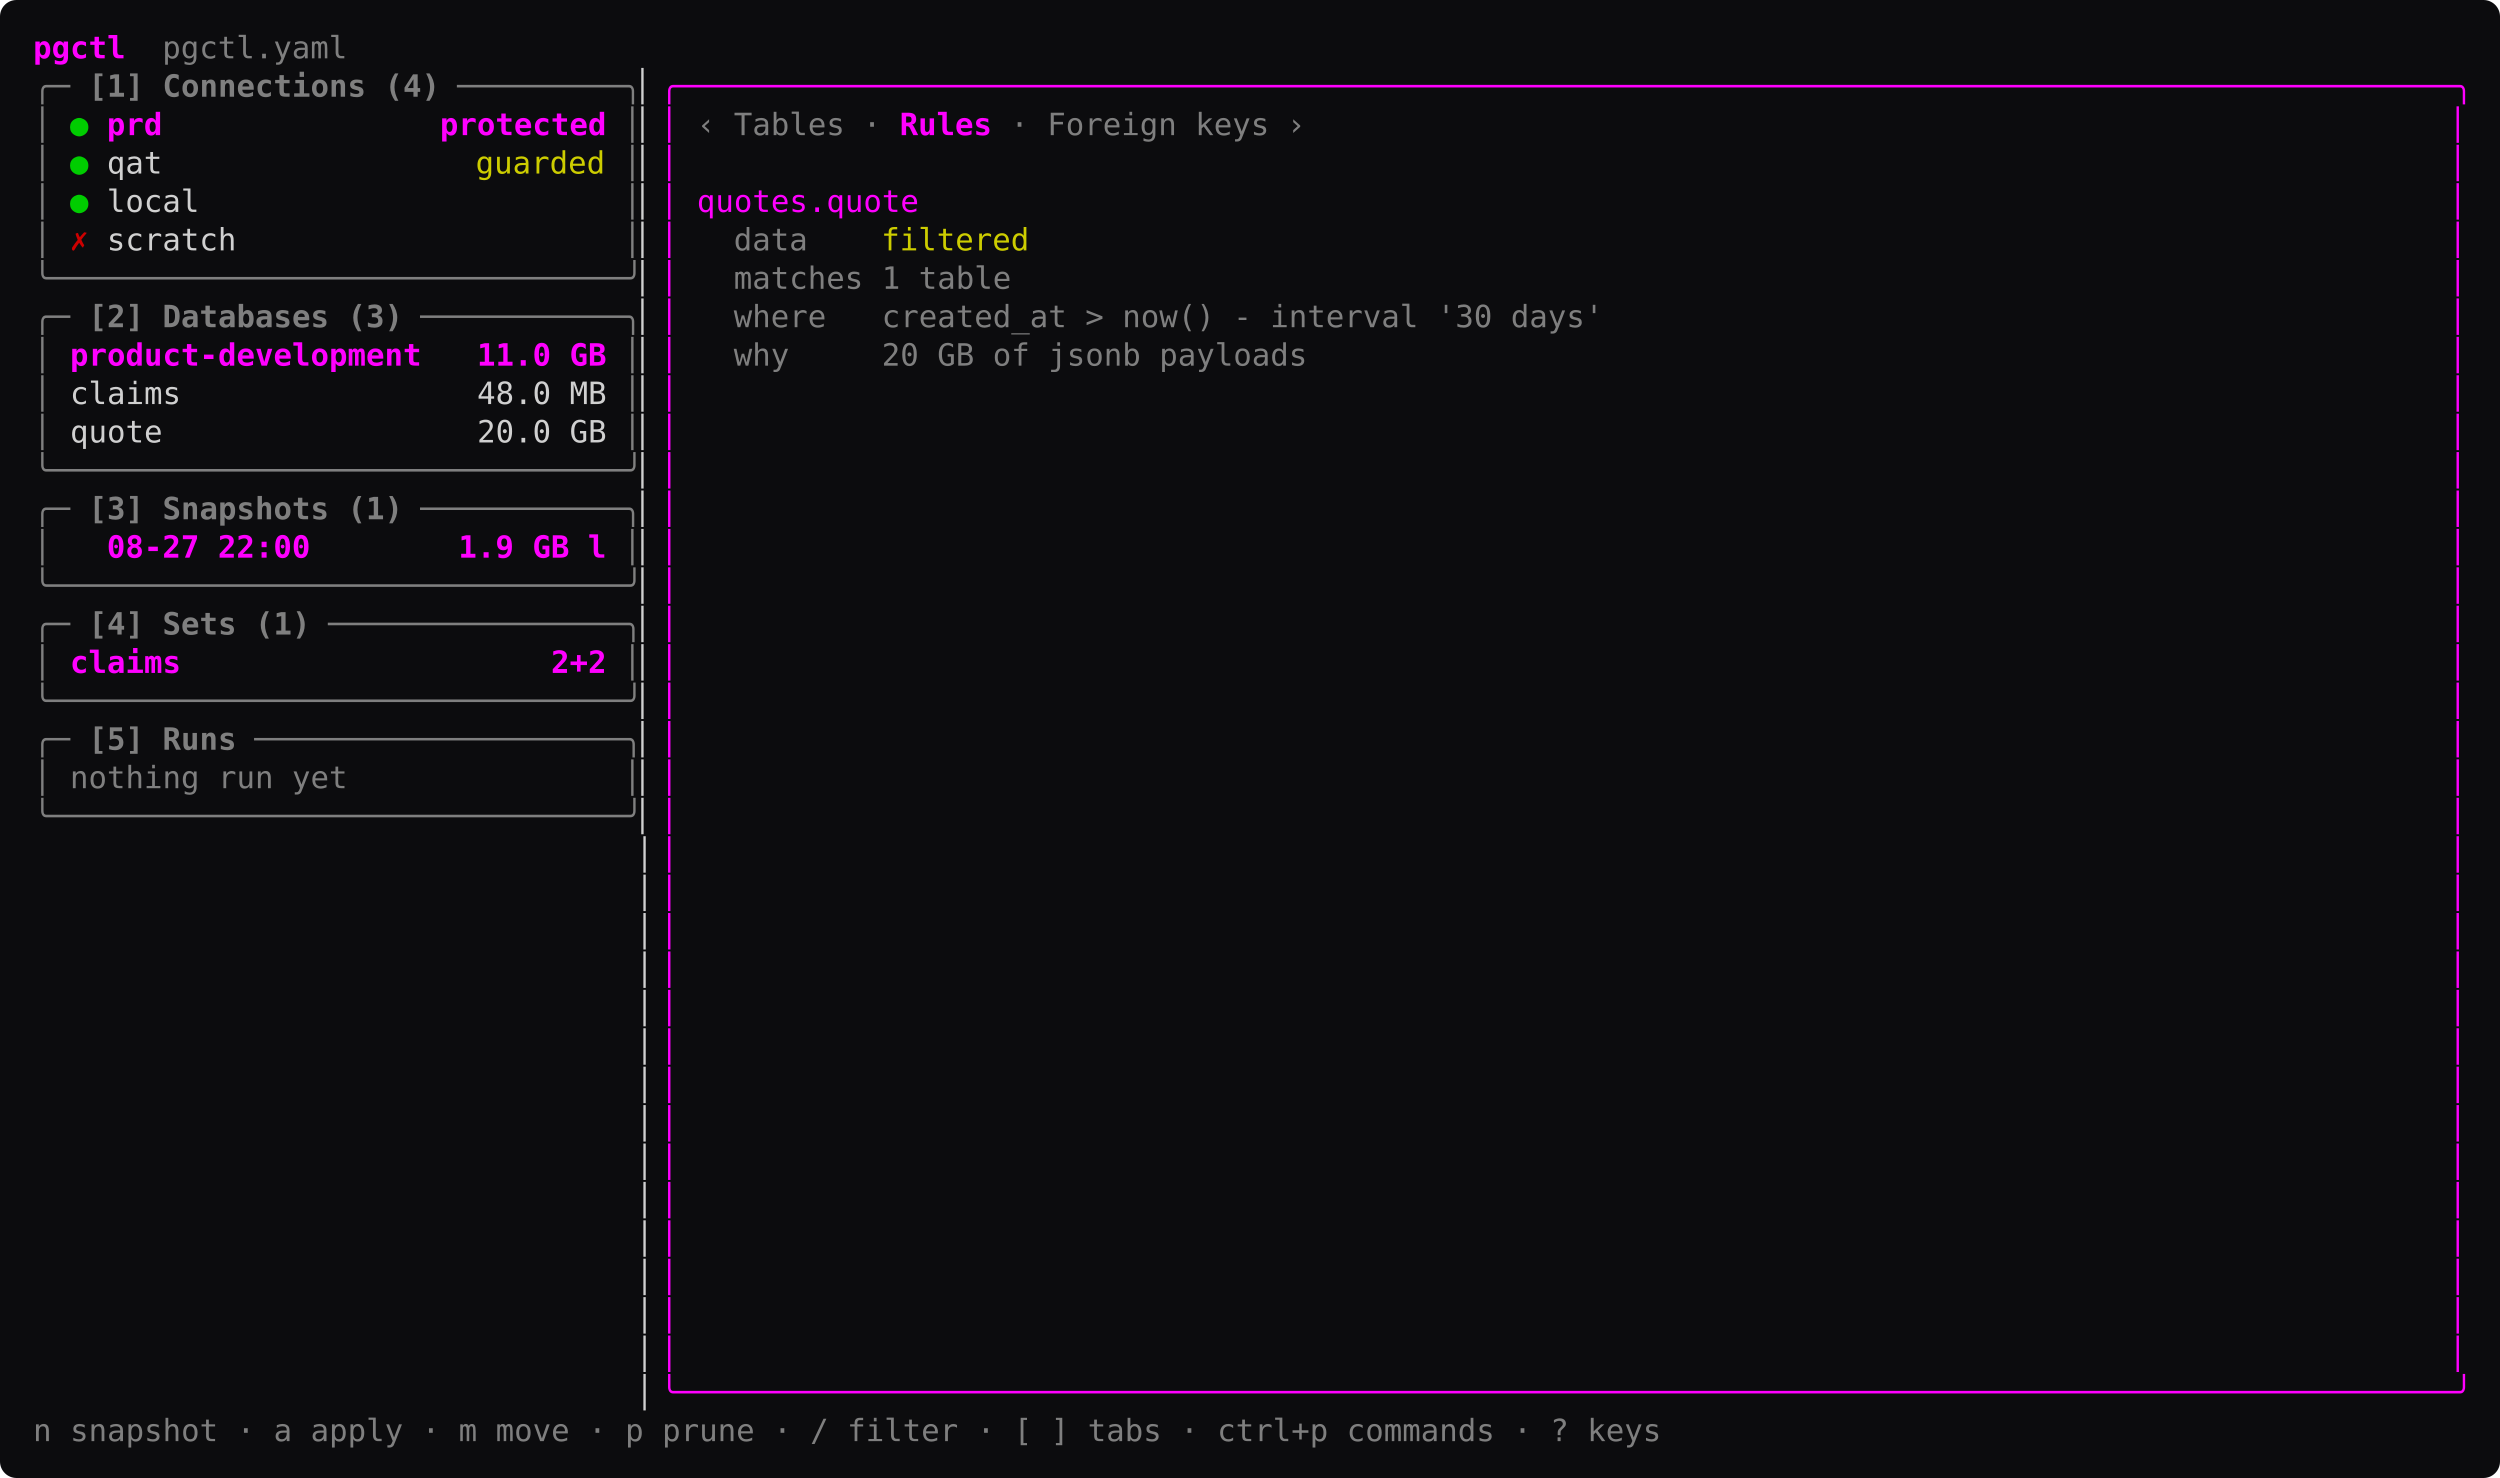
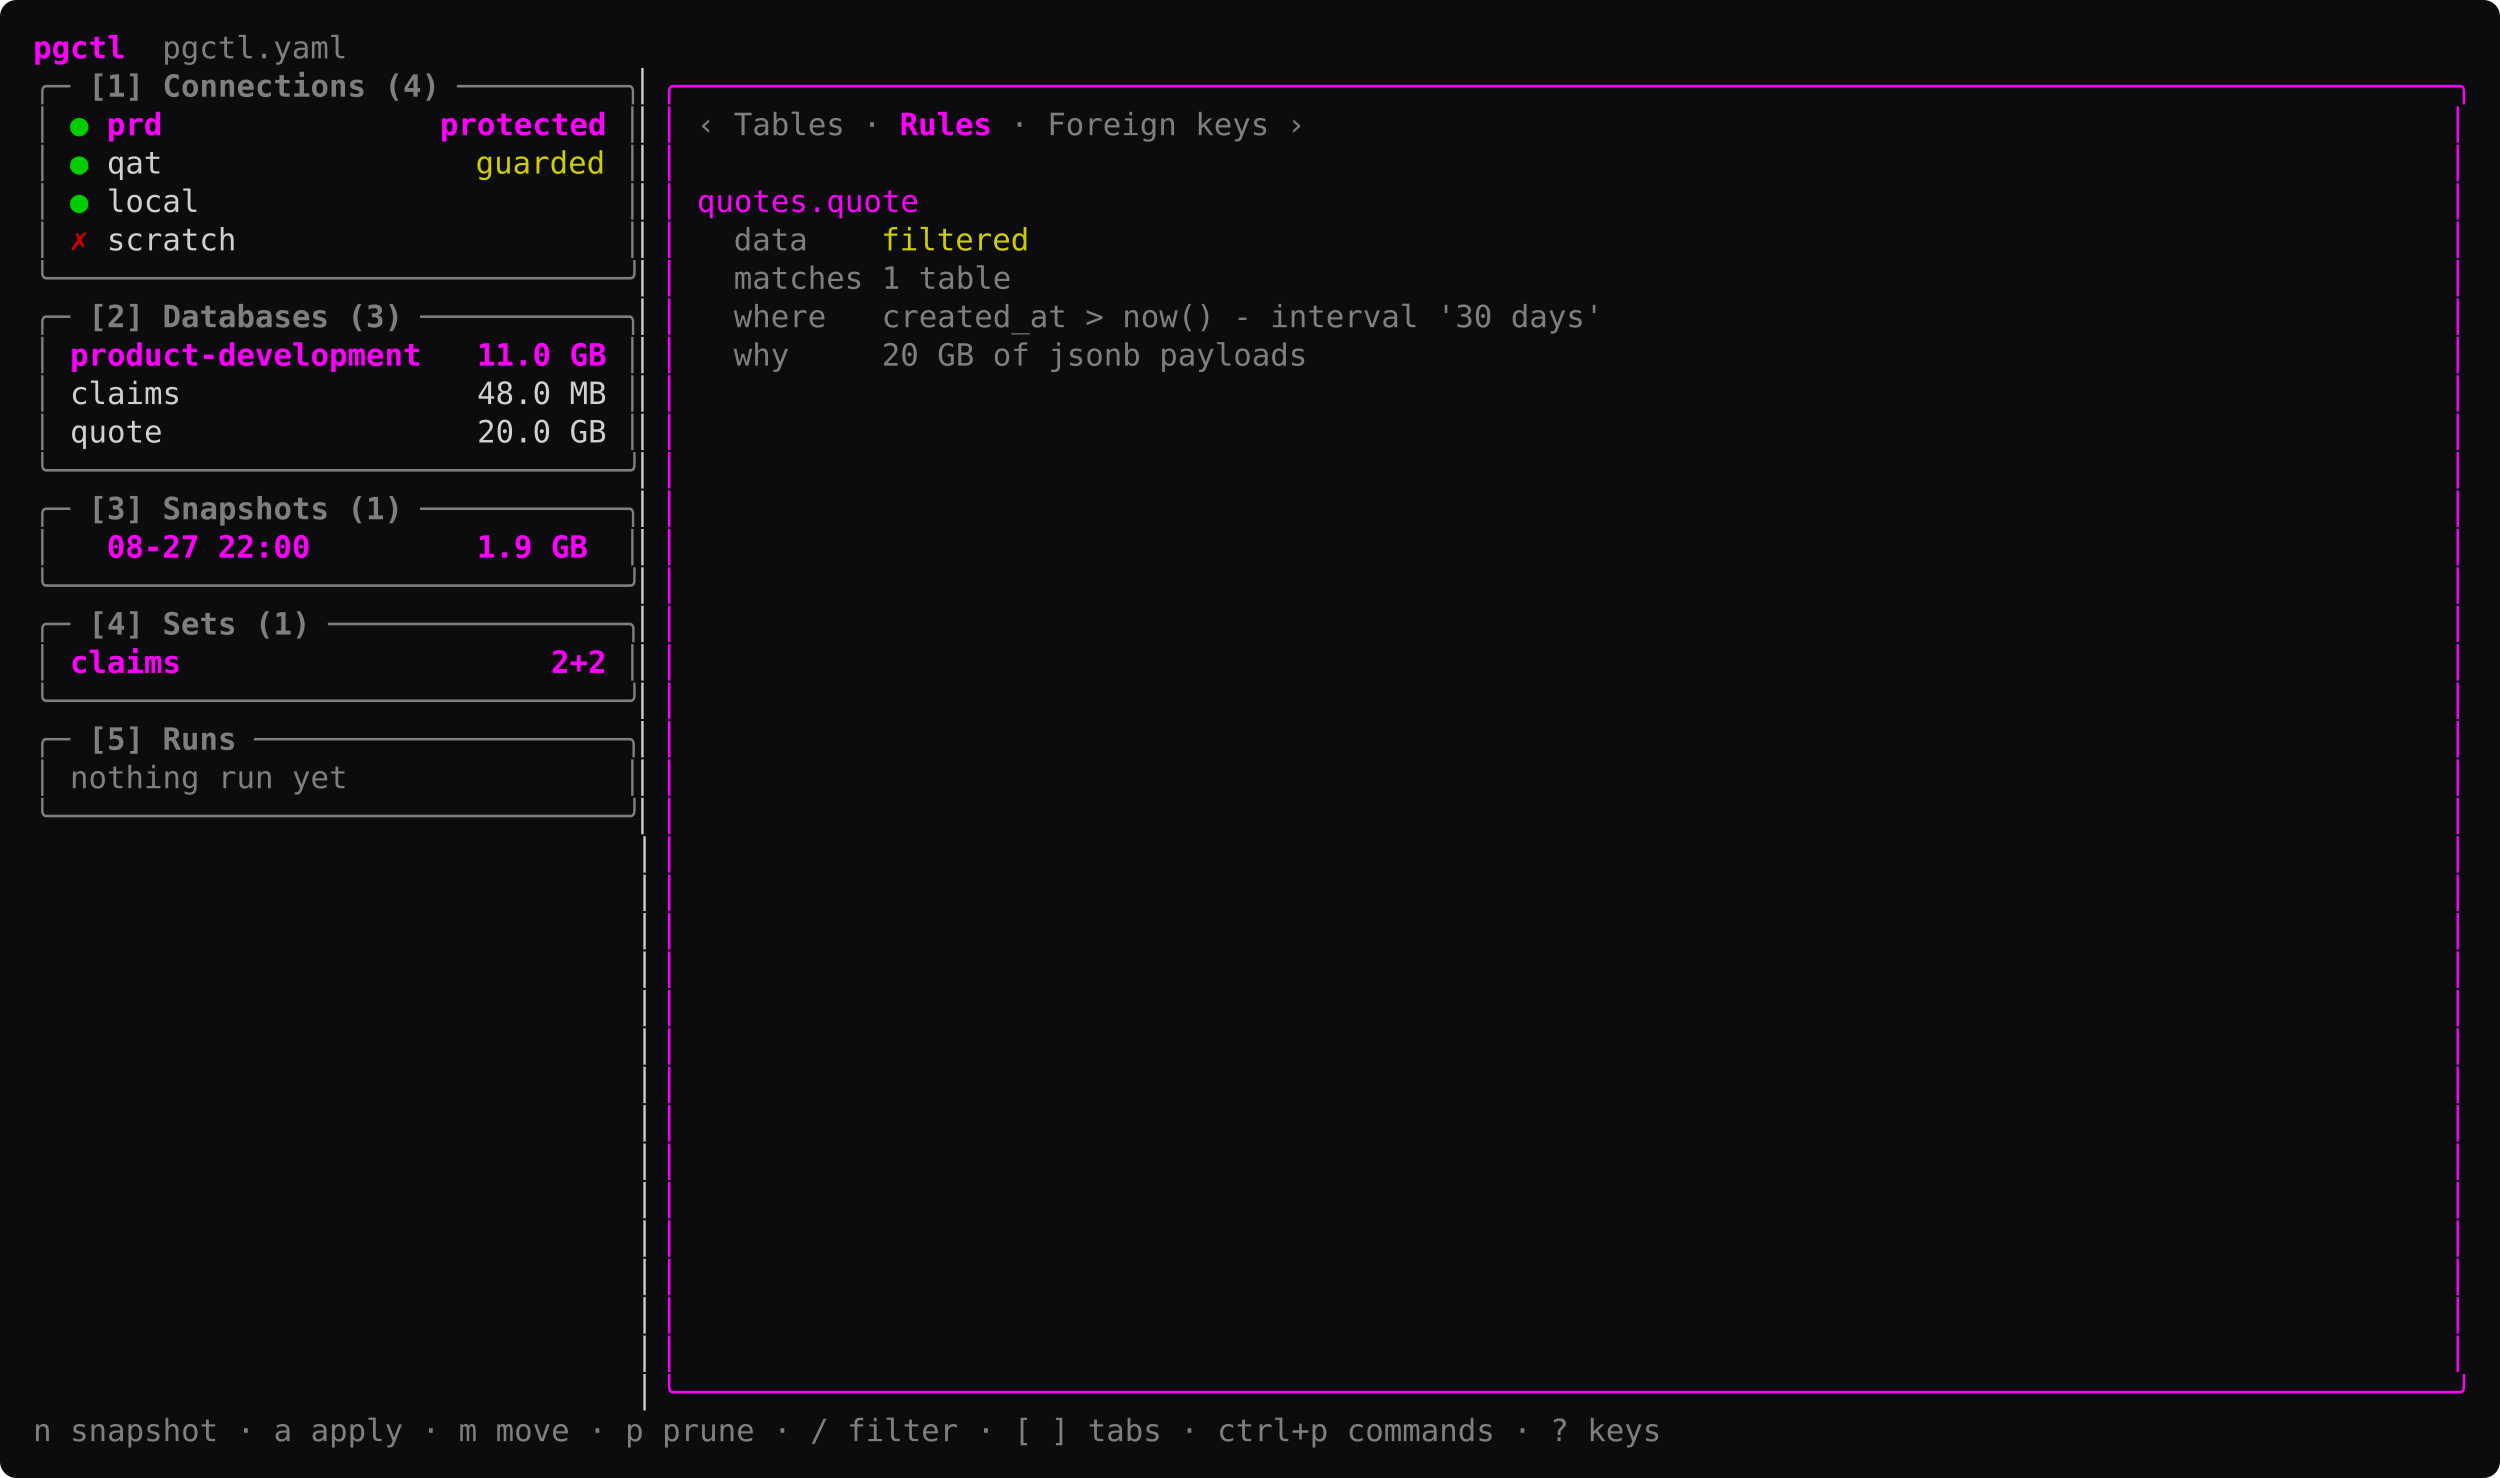
<svg xmlns="http://www.w3.org/2000/svg" width="1057.6" height="625.25" viewBox="0 0 1057.6 625.25" font-family="ui-monospace, 'SF Mono', SFMono-Regular, Menlo, Consolas, 'DejaVu Sans Mono', monospace" font-size="13" role="img">
  <rect width="1057.6" height="625.25" rx="7" fill="#0c0c0e" />
  <text x="14" y="24.68" textLength="39" lengthAdjust="spacing" fill="#ff00ff" font-weight="600" xml:space="preserve">pgctl</text>
  <text x="53" y="24.68" textLength="93.6" lengthAdjust="spacing" fill="#7f7f7f" xml:space="preserve">  pgctl.yaml</text>
  <text x="14" y="40.92" textLength="15.6" lengthAdjust="spacing" fill="#7f7f7f" xml:space="preserve">╭─</text>
  <text x="29.6" y="40.92" textLength="156" lengthAdjust="spacing" fill="#7f7f7f" font-weight="600" xml:space="preserve"> [1] Connections (4)</text>
  <text x="193.4" y="40.92" textLength="78" lengthAdjust="spacing" fill="#7f7f7f" xml:space="preserve">─────────╮</text>
  <text x="271.4" y="40.92" textLength="7.8" lengthAdjust="spacing" fill="#d0d0d0" xml:space="preserve">▏</text>
  <text x="279.2" y="40.92" textLength="764.4" lengthAdjust="spacing" fill="#ff00ff" xml:space="preserve">╭────────────────────────────────────────────────────────────────────────────────────────────────╮</text>
  <text x="14" y="57.17" textLength="7.8" lengthAdjust="spacing" fill="#7f7f7f" xml:space="preserve">│</text>
  <text x="29.6" y="57.17" textLength="7.8" lengthAdjust="spacing" fill="#00cd00" xml:space="preserve">●</text>
  <text x="45.2" y="57.17" textLength="210.6" lengthAdjust="spacing" fill="#ff00ff" font-weight="600" xml:space="preserve">prd               protected</text>
  <text x="263.6" y="57.17" textLength="7.8" lengthAdjust="spacing" fill="#7f7f7f" xml:space="preserve">│</text>
  <text x="271.4" y="57.17" textLength="7.8" lengthAdjust="spacing" fill="#d0d0d0" xml:space="preserve">▏</text>
  <text x="279.2" y="57.17" textLength="7.8" lengthAdjust="spacing" fill="#ff00ff" xml:space="preserve">│</text>
  <text x="294.8" y="57.17" textLength="7.8" lengthAdjust="spacing" fill="#7f7f7f" xml:space="preserve">‹</text>
  <text x="302.6" y="57.17" textLength="54.6" lengthAdjust="spacing" fill="#7f7f7f" xml:space="preserve"> Tables</text>
  <text x="365" y="57.17" textLength="7.8" lengthAdjust="spacing" fill="#7f7f7f" xml:space="preserve">·</text>
  <text x="380.6" y="57.17" textLength="7.8" lengthAdjust="spacing" fill="#ff00ff" font-weight="600" xml:space="preserve">R</text>
  <text x="388.4" y="57.17" textLength="7.8" lengthAdjust="spacing" fill="#ff00ff" font-weight="600" xml:space="preserve">u</text>
  <text x="396.2" y="57.17" textLength="7.8" lengthAdjust="spacing" fill="#ff00ff" font-weight="600" xml:space="preserve">l</text>
  <text x="404" y="57.17" textLength="7.8" lengthAdjust="spacing" fill="#ff00ff" font-weight="600" xml:space="preserve">e</text>
  <text x="411.8" y="57.17" textLength="7.8" lengthAdjust="spacing" fill="#ff00ff" font-weight="600" xml:space="preserve">s</text>
  <text x="427.4" y="57.17" textLength="7.8" lengthAdjust="spacing" fill="#7f7f7f" xml:space="preserve">·</text>
  <text x="435.2" y="57.17" textLength="101.4" lengthAdjust="spacing" fill="#7f7f7f" xml:space="preserve"> Foreign keys</text>
  <text x="544.4" y="57.17" textLength="7.8" lengthAdjust="spacing" fill="#7f7f7f" xml:space="preserve">›</text>
  <text x="1035.8" y="57.17" textLength="7.8" lengthAdjust="spacing" fill="#ff00ff" xml:space="preserve">│</text>
  <text x="14" y="73.42" textLength="7.8" lengthAdjust="spacing" fill="#7f7f7f" xml:space="preserve">│</text>
  <text x="29.6" y="73.42" textLength="7.8" lengthAdjust="spacing" fill="#00cd00" xml:space="preserve">●</text>
  <text x="45.2" y="73.42" textLength="23.4" lengthAdjust="spacing" fill="#d0d0d0" xml:space="preserve">qat</text>
  <text x="201.2" y="73.42" textLength="54.6" lengthAdjust="spacing" fill="#cdcd00" xml:space="preserve">guarded</text>
  <text x="263.6" y="73.42" textLength="7.8" lengthAdjust="spacing" fill="#7f7f7f" xml:space="preserve">│</text>
  <text x="271.4" y="73.42" textLength="7.8" lengthAdjust="spacing" fill="#d0d0d0" xml:space="preserve">▏</text>
  <text x="279.2" y="73.42" textLength="7.8" lengthAdjust="spacing" fill="#ff00ff" xml:space="preserve">│</text>
  <text x="1035.8" y="73.42" textLength="7.8" lengthAdjust="spacing" fill="#ff00ff" xml:space="preserve">│</text>
  <text x="14" y="89.67" textLength="7.8" lengthAdjust="spacing" fill="#7f7f7f" xml:space="preserve">│</text>
  <text x="29.6" y="89.67" textLength="7.8" lengthAdjust="spacing" fill="#00cd00" xml:space="preserve">●</text>
  <text x="45.2" y="89.67" textLength="39" lengthAdjust="spacing" fill="#d0d0d0" xml:space="preserve">local</text>
  <text x="263.6" y="89.67" textLength="7.8" lengthAdjust="spacing" fill="#7f7f7f" xml:space="preserve">│</text>
  <text x="271.4" y="89.67" textLength="7.8" lengthAdjust="spacing" fill="#d0d0d0" xml:space="preserve">▏</text>
  <text x="279.2" y="89.67" textLength="7.8" lengthAdjust="spacing" fill="#ff00ff" xml:space="preserve">│</text>
  <text x="294.8" y="89.67" textLength="93.6" lengthAdjust="spacing" fill="#ff00ff" xml:space="preserve">quotes.quote</text>
  <text x="1035.8" y="89.67" textLength="7.8" lengthAdjust="spacing" fill="#ff00ff" xml:space="preserve">│</text>
  <text x="14" y="105.92" textLength="7.8" lengthAdjust="spacing" fill="#7f7f7f" xml:space="preserve">│</text>
  <text x="29.6" y="105.92" textLength="7.8" lengthAdjust="spacing" fill="#cd0000" font-weight="600" xml:space="preserve">✗</text>
  <text x="45.2" y="105.92" textLength="54.6" lengthAdjust="spacing" fill="#d0d0d0" xml:space="preserve">scratch</text>
  <text x="263.6" y="105.92" textLength="7.8" lengthAdjust="spacing" fill="#7f7f7f" xml:space="preserve">│</text>
  <text x="271.4" y="105.92" textLength="7.8" lengthAdjust="spacing" fill="#d0d0d0" xml:space="preserve">▏</text>
  <text x="279.2" y="105.92" textLength="7.8" lengthAdjust="spacing" fill="#ff00ff" xml:space="preserve">│</text>
  <text x="310.4" y="105.92" textLength="31.2" lengthAdjust="spacing" fill="#7f7f7f" xml:space="preserve">data</text>
  <text x="372.8" y="105.92" textLength="62.4" lengthAdjust="spacing" fill="#cdcd00" xml:space="preserve">filtered</text>
  <text x="1035.8" y="105.92" textLength="7.8" lengthAdjust="spacing" fill="#ff00ff" xml:space="preserve">│</text>
  <text x="14" y="122.17" textLength="257.4" lengthAdjust="spacing" fill="#7f7f7f" xml:space="preserve">╰───────────────────────────────╯</text>
  <text x="271.4" y="122.17" textLength="7.8" lengthAdjust="spacing" fill="#d0d0d0" xml:space="preserve">▏</text>
  <text x="279.2" y="122.17" textLength="7.8" lengthAdjust="spacing" fill="#ff00ff" xml:space="preserve">│</text>
  <text x="310.4" y="122.17" textLength="117" lengthAdjust="spacing" fill="#7f7f7f" xml:space="preserve">matches 1 table</text>
  <text x="1035.8" y="122.17" textLength="7.8" lengthAdjust="spacing" fill="#ff00ff" xml:space="preserve">│</text>
  <text x="14" y="138.43" textLength="15.6" lengthAdjust="spacing" fill="#7f7f7f" xml:space="preserve">╭─</text>
  <text x="29.6" y="138.43" textLength="140.4" lengthAdjust="spacing" fill="#7f7f7f" font-weight="600" xml:space="preserve"> [2] Databases (3)</text>
  <text x="177.8" y="138.43" textLength="93.6" lengthAdjust="spacing" fill="#7f7f7f" xml:space="preserve">───────────╮</text>
  <text x="271.4" y="138.43" textLength="7.8" lengthAdjust="spacing" fill="#d0d0d0" xml:space="preserve">▏</text>
  <text x="279.2" y="138.43" textLength="7.8" lengthAdjust="spacing" fill="#ff00ff" xml:space="preserve">│</text>
  <text x="310.4" y="138.43" textLength="366.6" lengthAdjust="spacing" fill="#7f7f7f" xml:space="preserve">where   created_at &gt; now() - interval '30 days'</text>
  <text x="1035.8" y="138.43" textLength="7.8" lengthAdjust="spacing" fill="#ff00ff" xml:space="preserve">│</text>
  <text x="14" y="154.68" textLength="7.8" lengthAdjust="spacing" fill="#7f7f7f" xml:space="preserve">│</text>
  <text x="29.6" y="154.68" textLength="226.2" lengthAdjust="spacing" fill="#ff00ff" font-weight="600" xml:space="preserve">product-development   11.0 GB</text>
  <text x="263.6" y="154.68" textLength="7.8" lengthAdjust="spacing" fill="#7f7f7f" xml:space="preserve">│</text>
  <text x="271.4" y="154.68" textLength="7.8" lengthAdjust="spacing" fill="#d0d0d0" xml:space="preserve">▏</text>
  <text x="279.2" y="154.68" textLength="7.8" lengthAdjust="spacing" fill="#ff00ff" xml:space="preserve">│</text>
  <text x="310.4" y="154.68" textLength="241.8" lengthAdjust="spacing" fill="#7f7f7f" xml:space="preserve">why     20 GB of jsonb payloads</text>
  <text x="1035.8" y="154.68" textLength="7.8" lengthAdjust="spacing" fill="#ff00ff" xml:space="preserve">│</text>
  <text x="14" y="170.93" textLength="7.8" lengthAdjust="spacing" fill="#7f7f7f" xml:space="preserve">│</text>
  <text x="21.8" y="170.93" textLength="234" lengthAdjust="spacing" fill="#d0d0d0" xml:space="preserve"> claims                48.0 MB</text>
  <text x="263.6" y="170.93" textLength="7.8" lengthAdjust="spacing" fill="#7f7f7f" xml:space="preserve">│</text>
  <text x="271.4" y="170.93" textLength="7.8" lengthAdjust="spacing" fill="#d0d0d0" xml:space="preserve">▏</text>
  <text x="279.2" y="170.93" textLength="7.8" lengthAdjust="spacing" fill="#ff00ff" xml:space="preserve">│</text>
  <text x="1035.8" y="170.93" textLength="7.8" lengthAdjust="spacing" fill="#ff00ff" xml:space="preserve">│</text>
  <text x="14" y="187.18" textLength="7.8" lengthAdjust="spacing" fill="#7f7f7f" xml:space="preserve">│</text>
  <text x="21.8" y="187.18" textLength="234" lengthAdjust="spacing" fill="#d0d0d0" xml:space="preserve"> quote                 20.0 GB</text>
  <text x="263.6" y="187.18" textLength="7.8" lengthAdjust="spacing" fill="#7f7f7f" xml:space="preserve">│</text>
  <text x="271.4" y="187.18" textLength="7.8" lengthAdjust="spacing" fill="#d0d0d0" xml:space="preserve">▏</text>
  <text x="279.2" y="187.18" textLength="7.8" lengthAdjust="spacing" fill="#ff00ff" xml:space="preserve">│</text>
  <text x="1035.8" y="187.18" textLength="7.8" lengthAdjust="spacing" fill="#ff00ff" xml:space="preserve">│</text>
  <text x="14" y="203.43" textLength="257.4" lengthAdjust="spacing" fill="#7f7f7f" xml:space="preserve">╰───────────────────────────────╯</text>
  <text x="271.4" y="203.43" textLength="7.8" lengthAdjust="spacing" fill="#d0d0d0" xml:space="preserve">▏</text>
  <text x="279.2" y="203.43" textLength="7.8" lengthAdjust="spacing" fill="#ff00ff" xml:space="preserve">│</text>
  <text x="1035.8" y="203.43" textLength="7.8" lengthAdjust="spacing" fill="#ff00ff" xml:space="preserve">│</text>
  <text x="14" y="219.68" textLength="15.6" lengthAdjust="spacing" fill="#7f7f7f" xml:space="preserve">╭─</text>
  <text x="29.6" y="219.68" textLength="140.4" lengthAdjust="spacing" fill="#7f7f7f" font-weight="600" xml:space="preserve"> [3] Snapshots (1)</text>
  <text x="177.8" y="219.68" textLength="93.6" lengthAdjust="spacing" fill="#7f7f7f" xml:space="preserve">───────────╮</text>
  <text x="271.4" y="219.68" textLength="7.8" lengthAdjust="spacing" fill="#d0d0d0" xml:space="preserve">▏</text>
  <text x="279.2" y="219.68" textLength="7.8" lengthAdjust="spacing" fill="#ff00ff" xml:space="preserve">│</text>
  <text x="1035.8" y="219.68" textLength="7.8" lengthAdjust="spacing" fill="#ff00ff" xml:space="preserve">│</text>
  <text x="14" y="235.93" textLength="7.8" lengthAdjust="spacing" fill="#7f7f7f" xml:space="preserve">│</text>
-   <text x="45.2" y="235.93" textLength="210.6" lengthAdjust="spacing" fill="#ff00ff" font-weight="600" xml:space="preserve">08-27 22:00        1.9 GB l</text>
+   <text x="45.2" y="235.93" textLength="202.8" lengthAdjust="spacing" fill="#ff00ff" font-weight="600" xml:space="preserve">08-27 22:00         1.9 GB</text>
  <text x="263.6" y="235.93" textLength="7.8" lengthAdjust="spacing" fill="#7f7f7f" xml:space="preserve">│</text>
  <text x="271.4" y="235.93" textLength="7.8" lengthAdjust="spacing" fill="#d0d0d0" xml:space="preserve">▏</text>
  <text x="279.2" y="235.93" textLength="7.8" lengthAdjust="spacing" fill="#ff00ff" xml:space="preserve">│</text>
  <text x="1035.8" y="235.93" textLength="7.8" lengthAdjust="spacing" fill="#ff00ff" xml:space="preserve">│</text>
  <text x="14" y="252.18" textLength="257.4" lengthAdjust="spacing" fill="#7f7f7f" xml:space="preserve">╰───────────────────────────────╯</text>
  <text x="271.4" y="252.18" textLength="7.8" lengthAdjust="spacing" fill="#d0d0d0" xml:space="preserve">▏</text>
  <text x="279.2" y="252.18" textLength="7.8" lengthAdjust="spacing" fill="#ff00ff" xml:space="preserve">│</text>
  <text x="1035.8" y="252.18" textLength="7.8" lengthAdjust="spacing" fill="#ff00ff" xml:space="preserve">│</text>
  <text x="14" y="268.43" textLength="15.6" lengthAdjust="spacing" fill="#7f7f7f" xml:space="preserve">╭─</text>
  <text x="29.6" y="268.43" textLength="101.4" lengthAdjust="spacing" fill="#7f7f7f" font-weight="600" xml:space="preserve"> [4] Sets (1)</text>
  <text x="138.8" y="268.43" textLength="132.6" lengthAdjust="spacing" fill="#7f7f7f" xml:space="preserve">────────────────╮</text>
  <text x="271.4" y="268.43" textLength="7.8" lengthAdjust="spacing" fill="#d0d0d0" xml:space="preserve">▏</text>
  <text x="279.2" y="268.43" textLength="7.8" lengthAdjust="spacing" fill="#ff00ff" xml:space="preserve">│</text>
  <text x="1035.8" y="268.43" textLength="7.8" lengthAdjust="spacing" fill="#ff00ff" xml:space="preserve">│</text>
  <text x="14" y="284.68" textLength="7.8" lengthAdjust="spacing" fill="#7f7f7f" xml:space="preserve">│</text>
  <text x="29.6" y="284.68" textLength="226.2" lengthAdjust="spacing" fill="#ff00ff" font-weight="600" xml:space="preserve">claims                    2+2</text>
  <text x="263.6" y="284.68" textLength="7.8" lengthAdjust="spacing" fill="#7f7f7f" xml:space="preserve">│</text>
  <text x="271.4" y="284.68" textLength="7.8" lengthAdjust="spacing" fill="#d0d0d0" xml:space="preserve">▏</text>
  <text x="279.2" y="284.68" textLength="7.8" lengthAdjust="spacing" fill="#ff00ff" xml:space="preserve">│</text>
  <text x="1035.8" y="284.68" textLength="7.8" lengthAdjust="spacing" fill="#ff00ff" xml:space="preserve">│</text>
  <text x="14" y="300.93" textLength="257.4" lengthAdjust="spacing" fill="#7f7f7f" xml:space="preserve">╰───────────────────────────────╯</text>
  <text x="271.4" y="300.93" textLength="7.8" lengthAdjust="spacing" fill="#d0d0d0" xml:space="preserve">▏</text>
  <text x="279.2" y="300.93" textLength="7.8" lengthAdjust="spacing" fill="#ff00ff" xml:space="preserve">│</text>
  <text x="1035.8" y="300.93" textLength="7.8" lengthAdjust="spacing" fill="#ff00ff" xml:space="preserve">│</text>
  <text x="14" y="317.18" textLength="15.6" lengthAdjust="spacing" fill="#7f7f7f" xml:space="preserve">╭─</text>
  <text x="29.6" y="317.18" textLength="70.2" lengthAdjust="spacing" fill="#7f7f7f" font-weight="600" xml:space="preserve"> [5] Runs</text>
  <text x="107.6" y="317.18" textLength="163.8" lengthAdjust="spacing" fill="#7f7f7f" xml:space="preserve">────────────────────╮</text>
  <text x="271.4" y="317.18" textLength="7.8" lengthAdjust="spacing" fill="#d0d0d0" xml:space="preserve">▏</text>
  <text x="279.2" y="317.18" textLength="7.8" lengthAdjust="spacing" fill="#ff00ff" xml:space="preserve">│</text>
  <text x="1035.8" y="317.18" textLength="7.8" lengthAdjust="spacing" fill="#ff00ff" xml:space="preserve">│</text>
  <text x="14" y="333.43" textLength="7.8" lengthAdjust="spacing" fill="#7f7f7f" xml:space="preserve">│</text>
  <text x="29.6" y="333.43" textLength="117" lengthAdjust="spacing" fill="#7f7f7f" xml:space="preserve">nothing run yet</text>
  <text x="263.6" y="333.43" textLength="7.8" lengthAdjust="spacing" fill="#7f7f7f" xml:space="preserve">│</text>
  <text x="271.4" y="333.43" textLength="7.8" lengthAdjust="spacing" fill="#d0d0d0" xml:space="preserve">▏</text>
  <text x="279.2" y="333.43" textLength="7.8" lengthAdjust="spacing" fill="#ff00ff" xml:space="preserve">│</text>
  <text x="1035.8" y="333.43" textLength="7.8" lengthAdjust="spacing" fill="#ff00ff" xml:space="preserve">│</text>
  <text x="14" y="349.68" textLength="257.4" lengthAdjust="spacing" fill="#7f7f7f" xml:space="preserve">╰───────────────────────────────╯</text>
  <text x="271.4" y="349.68" textLength="7.8" lengthAdjust="spacing" fill="#d0d0d0" xml:space="preserve">▏</text>
  <text x="279.2" y="349.68" textLength="7.8" lengthAdjust="spacing" fill="#ff00ff" xml:space="preserve">│</text>
  <text x="1035.8" y="349.68" textLength="7.8" lengthAdjust="spacing" fill="#ff00ff" xml:space="preserve">│</text>
  <text x="14" y="365.93" textLength="265.2" lengthAdjust="spacing" fill="#d0d0d0" xml:space="preserve">                                 ▏</text>
  <text x="279.2" y="365.93" textLength="7.8" lengthAdjust="spacing" fill="#ff00ff" xml:space="preserve">│</text>
  <text x="1035.8" y="365.93" textLength="7.8" lengthAdjust="spacing" fill="#ff00ff" xml:space="preserve">│</text>
  <text x="14" y="382.18" textLength="265.2" lengthAdjust="spacing" fill="#d0d0d0" xml:space="preserve">                                 ▏</text>
  <text x="279.2" y="382.18" textLength="7.8" lengthAdjust="spacing" fill="#ff00ff" xml:space="preserve">│</text>
  <text x="1035.8" y="382.18" textLength="7.8" lengthAdjust="spacing" fill="#ff00ff" xml:space="preserve">│</text>
  <text x="14" y="398.43" textLength="265.2" lengthAdjust="spacing" fill="#d0d0d0" xml:space="preserve">                                 ▏</text>
  <text x="279.2" y="398.43" textLength="7.8" lengthAdjust="spacing" fill="#ff00ff" xml:space="preserve">│</text>
  <text x="1035.8" y="398.43" textLength="7.8" lengthAdjust="spacing" fill="#ff00ff" xml:space="preserve">│</text>
  <text x="14" y="414.68" textLength="265.2" lengthAdjust="spacing" fill="#d0d0d0" xml:space="preserve">                                 ▏</text>
  <text x="279.2" y="414.68" textLength="7.8" lengthAdjust="spacing" fill="#ff00ff" xml:space="preserve">│</text>
  <text x="1035.8" y="414.68" textLength="7.8" lengthAdjust="spacing" fill="#ff00ff" xml:space="preserve">│</text>
  <text x="14" y="430.93" textLength="265.2" lengthAdjust="spacing" fill="#d0d0d0" xml:space="preserve">                                 ▏</text>
  <text x="279.2" y="430.93" textLength="7.8" lengthAdjust="spacing" fill="#ff00ff" xml:space="preserve">│</text>
  <text x="1035.8" y="430.93" textLength="7.8" lengthAdjust="spacing" fill="#ff00ff" xml:space="preserve">│</text>
  <text x="14" y="447.18" textLength="265.2" lengthAdjust="spacing" fill="#d0d0d0" xml:space="preserve">                                 ▏</text>
  <text x="279.2" y="447.18" textLength="7.8" lengthAdjust="spacing" fill="#ff00ff" xml:space="preserve">│</text>
  <text x="1035.8" y="447.18" textLength="7.8" lengthAdjust="spacing" fill="#ff00ff" xml:space="preserve">│</text>
  <text x="14" y="463.43" textLength="265.2" lengthAdjust="spacing" fill="#d0d0d0" xml:space="preserve">                                 ▏</text>
  <text x="279.2" y="463.43" textLength="7.8" lengthAdjust="spacing" fill="#ff00ff" xml:space="preserve">│</text>
  <text x="1035.8" y="463.43" textLength="7.8" lengthAdjust="spacing" fill="#ff00ff" xml:space="preserve">│</text>
  <text x="14" y="479.68" textLength="265.2" lengthAdjust="spacing" fill="#d0d0d0" xml:space="preserve">                                 ▏</text>
  <text x="279.2" y="479.68" textLength="7.8" lengthAdjust="spacing" fill="#ff00ff" xml:space="preserve">│</text>
  <text x="1035.8" y="479.68" textLength="7.8" lengthAdjust="spacing" fill="#ff00ff" xml:space="preserve">│</text>
  <text x="14" y="495.93" textLength="265.2" lengthAdjust="spacing" fill="#d0d0d0" xml:space="preserve">                                 ▏</text>
  <text x="279.2" y="495.93" textLength="7.8" lengthAdjust="spacing" fill="#ff00ff" xml:space="preserve">│</text>
  <text x="1035.8" y="495.93" textLength="7.8" lengthAdjust="spacing" fill="#ff00ff" xml:space="preserve">│</text>
  <text x="14" y="512.17" textLength="265.2" lengthAdjust="spacing" fill="#d0d0d0" xml:space="preserve">                                 ▏</text>
  <text x="279.2" y="512.17" textLength="7.8" lengthAdjust="spacing" fill="#ff00ff" xml:space="preserve">│</text>
  <text x="1035.8" y="512.17" textLength="7.8" lengthAdjust="spacing" fill="#ff00ff" xml:space="preserve">│</text>
  <text x="14" y="528.42" textLength="265.2" lengthAdjust="spacing" fill="#d0d0d0" xml:space="preserve">                                 ▏</text>
  <text x="279.2" y="528.42" textLength="7.8" lengthAdjust="spacing" fill="#ff00ff" xml:space="preserve">│</text>
  <text x="1035.8" y="528.42" textLength="7.8" lengthAdjust="spacing" fill="#ff00ff" xml:space="preserve">│</text>
  <text x="14" y="544.67" textLength="265.2" lengthAdjust="spacing" fill="#d0d0d0" xml:space="preserve">                                 ▏</text>
  <text x="279.2" y="544.67" textLength="7.8" lengthAdjust="spacing" fill="#ff00ff" xml:space="preserve">│</text>
  <text x="1035.8" y="544.67" textLength="7.8" lengthAdjust="spacing" fill="#ff00ff" xml:space="preserve">│</text>
  <text x="14" y="560.92" textLength="265.2" lengthAdjust="spacing" fill="#d0d0d0" xml:space="preserve">                                 ▏</text>
  <text x="279.2" y="560.92" textLength="7.8" lengthAdjust="spacing" fill="#ff00ff" xml:space="preserve">│</text>
  <text x="1035.8" y="560.92" textLength="7.8" lengthAdjust="spacing" fill="#ff00ff" xml:space="preserve">│</text>
  <text x="14" y="577.17" textLength="265.2" lengthAdjust="spacing" fill="#d0d0d0" xml:space="preserve">                                 ▏</text>
  <text x="279.2" y="577.17" textLength="7.8" lengthAdjust="spacing" fill="#ff00ff" xml:space="preserve">│</text>
  <text x="1035.8" y="577.17" textLength="7.8" lengthAdjust="spacing" fill="#ff00ff" xml:space="preserve">│</text>
  <text x="14" y="593.42" textLength="265.2" lengthAdjust="spacing" fill="#d0d0d0" xml:space="preserve">                                 ▏</text>
  <text x="279.2" y="593.42" textLength="764.4" lengthAdjust="spacing" fill="#ff00ff" xml:space="preserve">╰────────────────────────────────────────────────────────────────────────────────────────────────╯</text>
  <text x="14" y="609.67" textLength="686.4" lengthAdjust="spacing" fill="#7f7f7f" xml:space="preserve">n snapshot · a apply · m move · p prune · / filter · [ ] tabs · ctrl+p commands · ? keys</text>
</svg>
